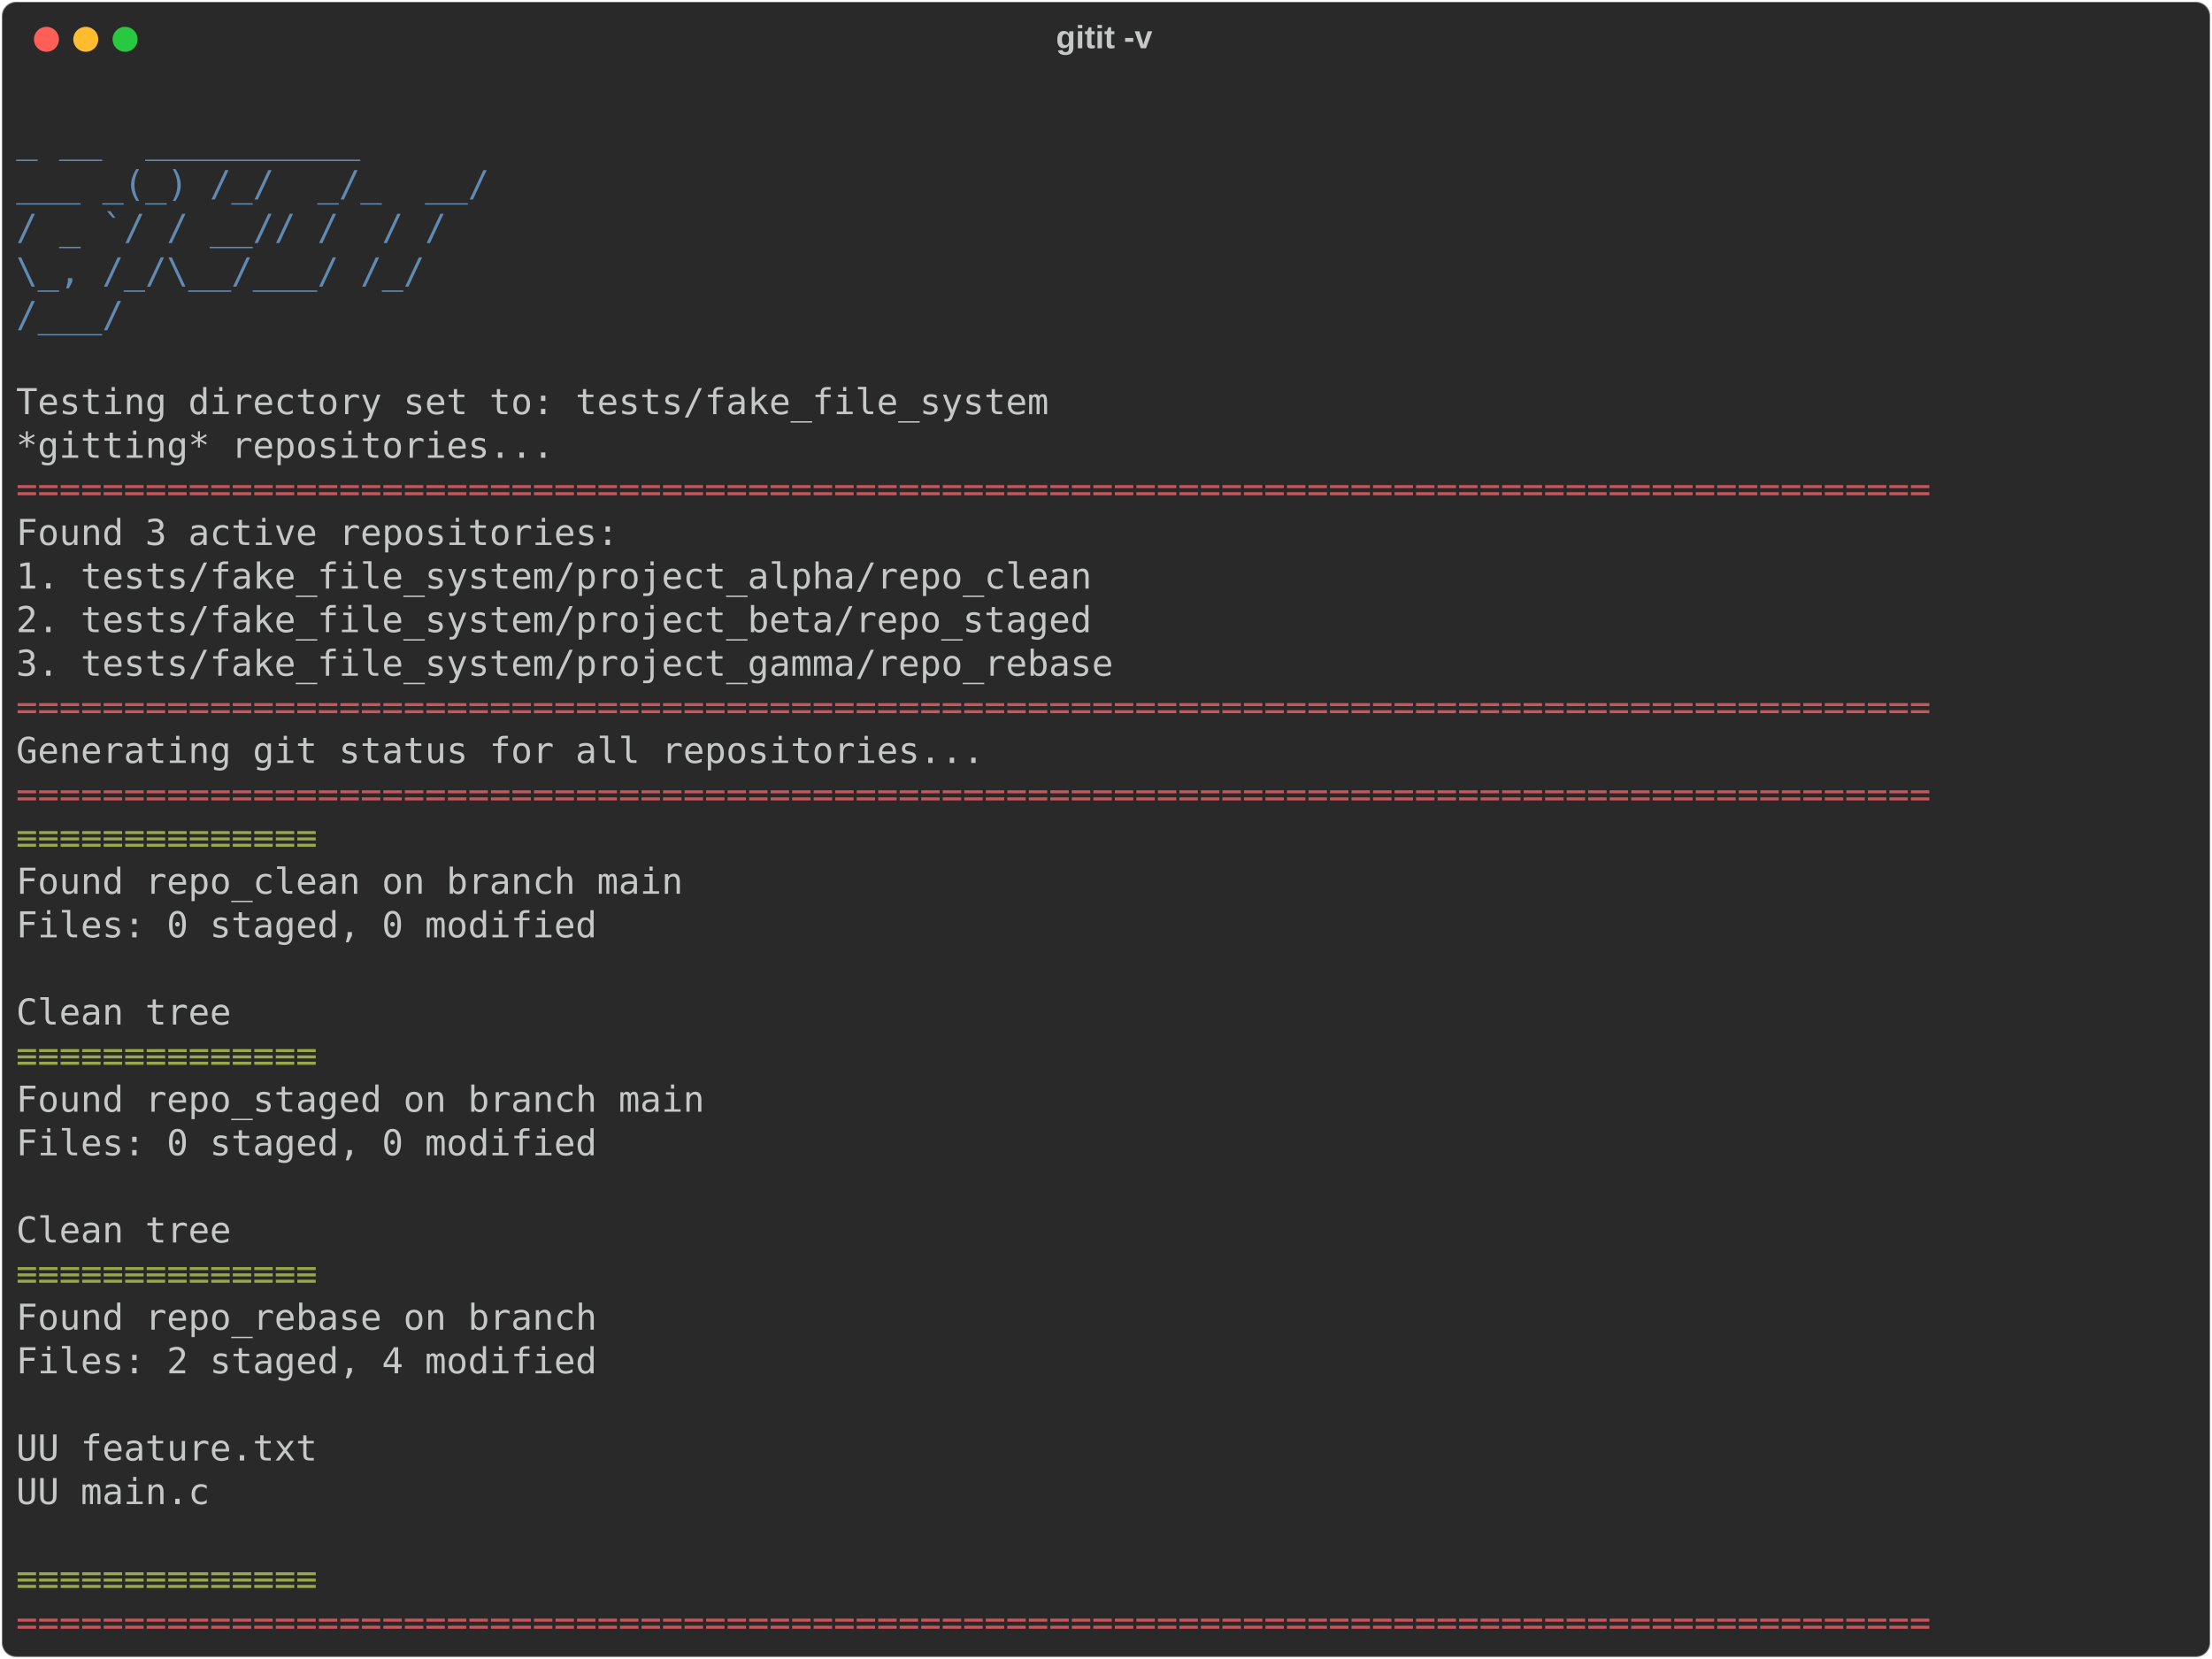
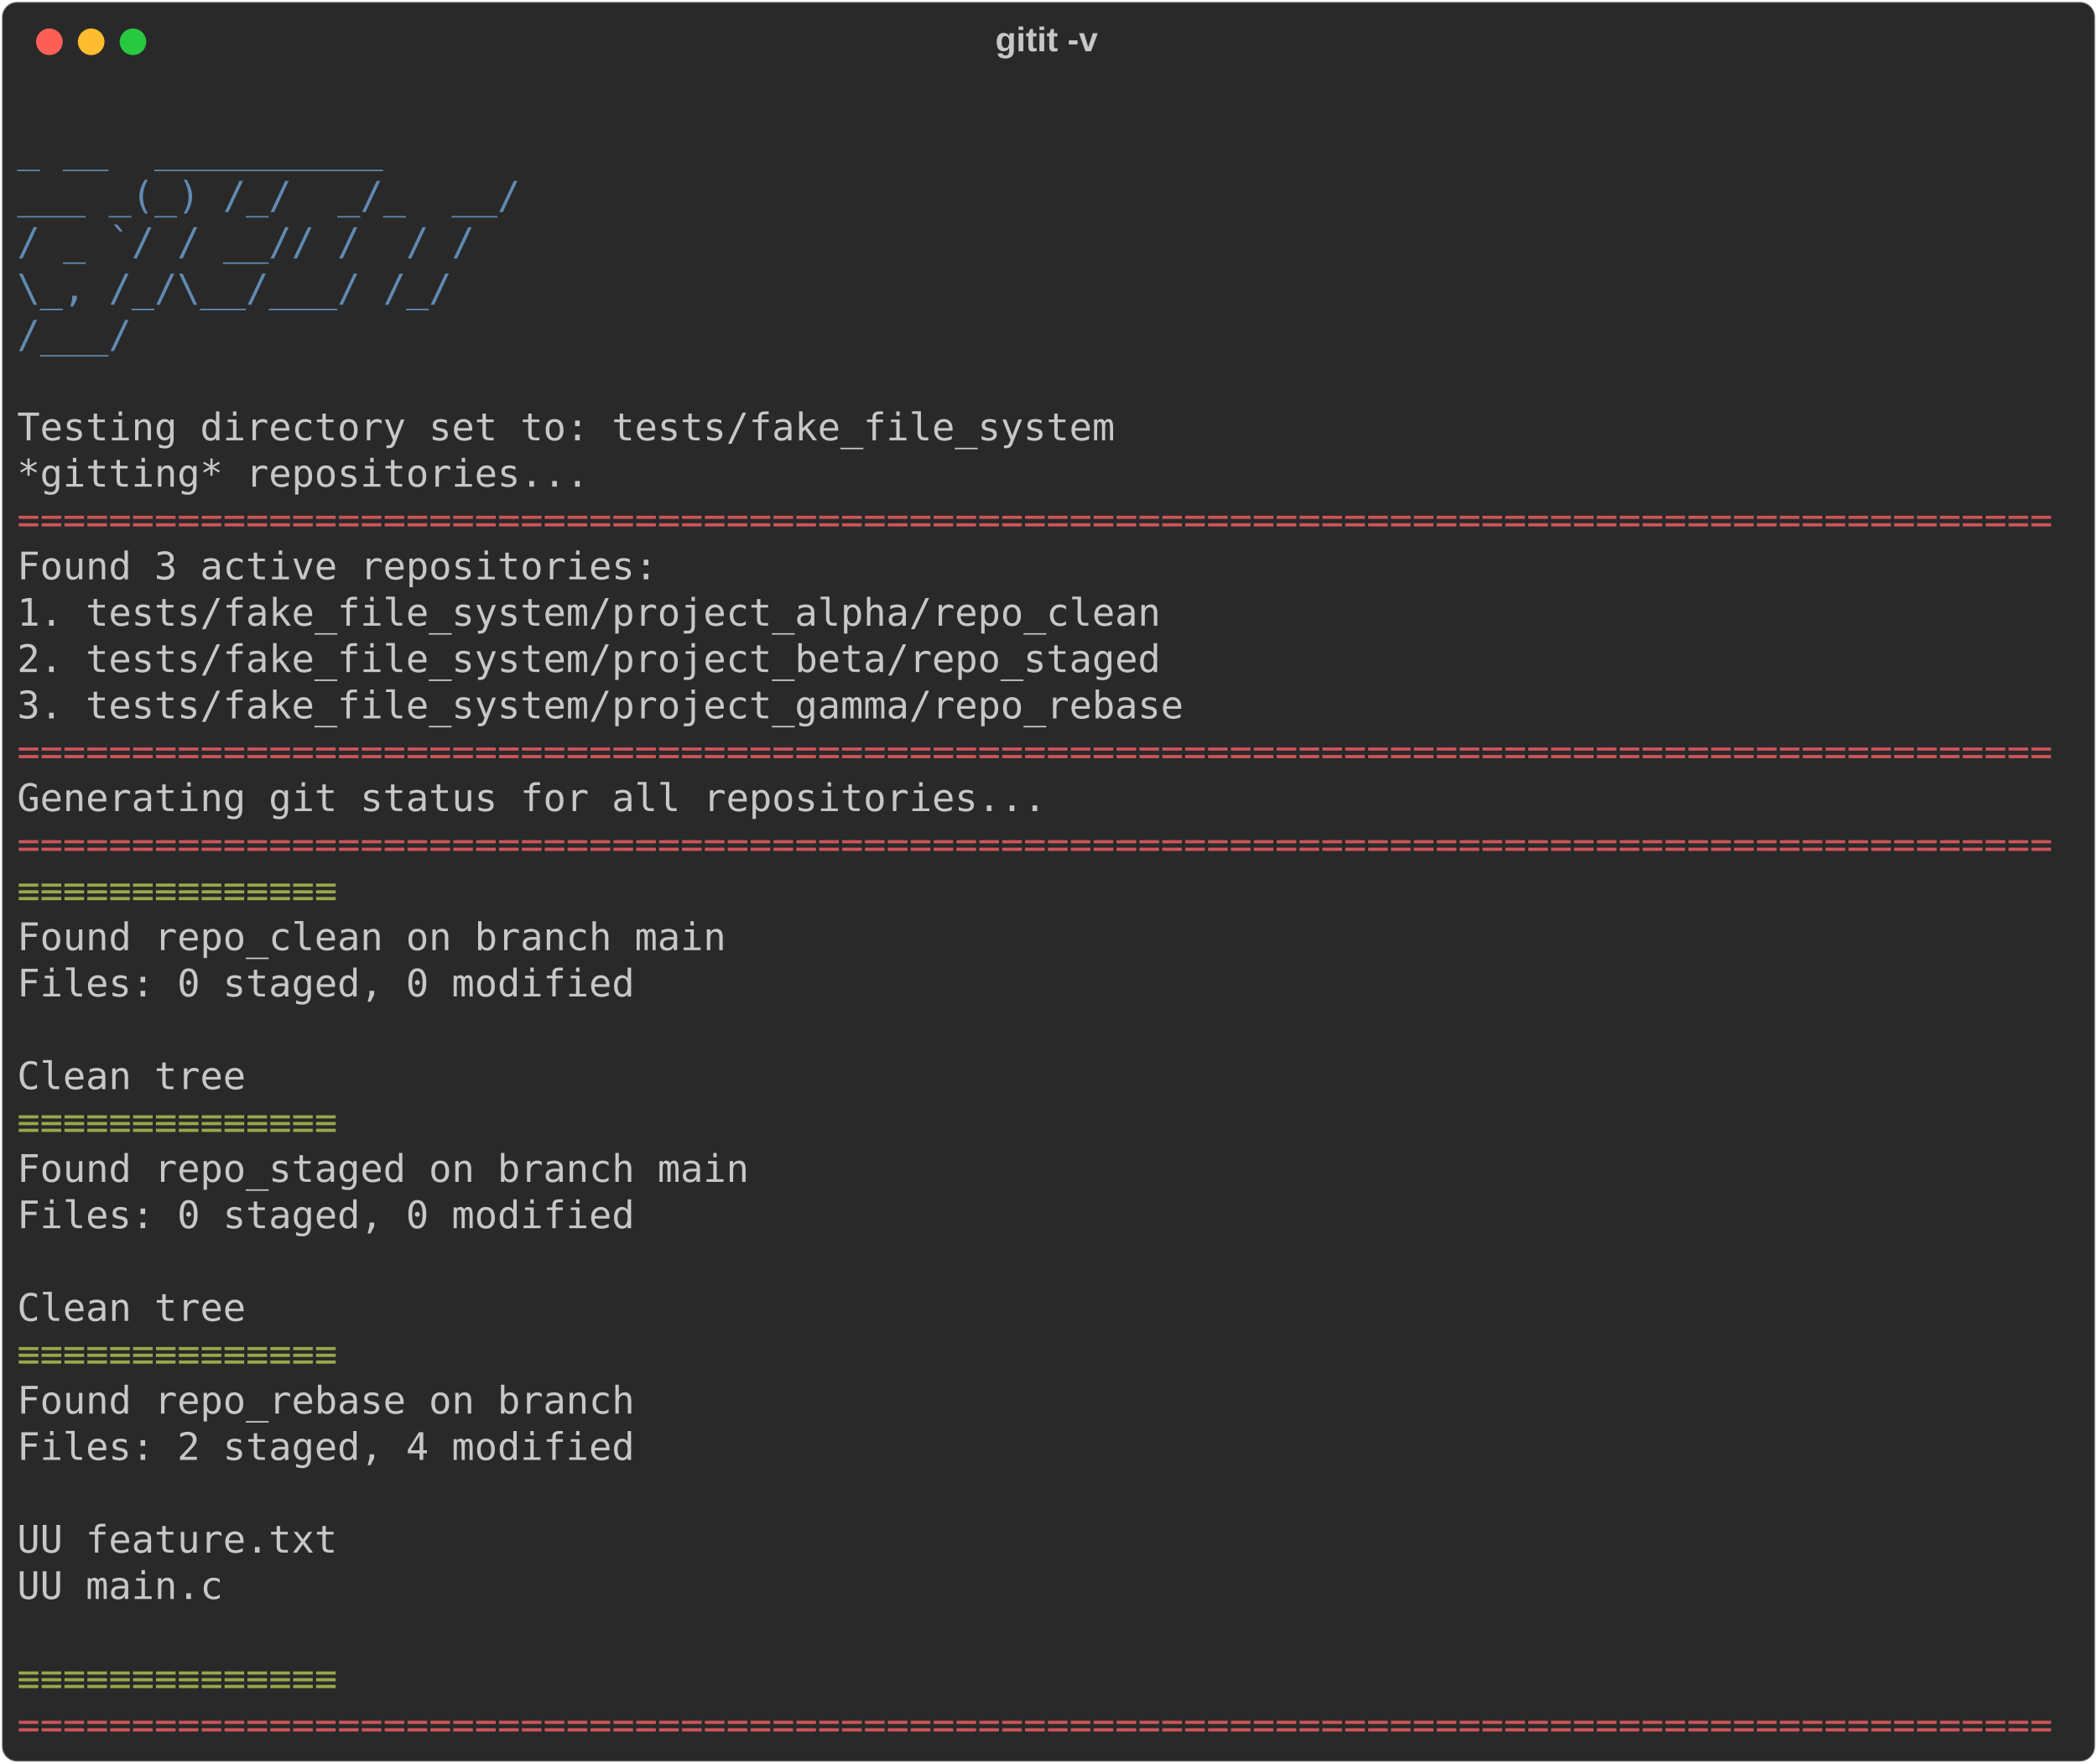
- <svg xmlns="http://www.w3.org/2000/svg" class="rich-terminal" viewBox="0 0 1238 928.4">
+ <svg xmlns="http://www.w3.org/2000/svg" class="rich-terminal" viewBox="0 0 1104 928.4">
  <style>

    @font-face {
        font-family: "Fira Code";
        src: local("FiraCode-Regular"),
                url("https://cdnjs.cloudflare.com/ajax/libs/firacode/6.2.0/woff2/FiraCode-Regular.woff2") format("woff2"),
                url("https://cdnjs.cloudflare.com/ajax/libs/firacode/6.2.0/woff/FiraCode-Regular.woff") format("woff");
        font-style: normal;
        font-weight: 400;
    }
    @font-face {
        font-family: "Fira Code";
        src: local("FiraCode-Bold"),
                url("https://cdnjs.cloudflare.com/ajax/libs/firacode/6.2.0/woff2/FiraCode-Bold.woff2") format("woff2"),
                url("https://cdnjs.cloudflare.com/ajax/libs/firacode/6.2.0/woff/FiraCode-Bold.woff") format("woff");
        font-style: bold;
        font-weight: 700;
    }

    .terminal-570741319-matrix {
        font-family: Fira Code, monospace;
        font-size: 20px;
        line-height: 24.4px;
        font-variant-east-asian: full-width;
    }

    .terminal-570741319-title {
        font-size: 18px;
        font-weight: bold;
        font-family: arial;
    }

    .terminal-570741319-r1 { fill: #c5c8c6 }
.terminal-570741319-r2 { fill: #608ab1 }
.terminal-570741319-r3 { fill: #cc555a }
.terminal-570741319-r4 { fill: #98a84b }
    </style>
  <defs>
    <clipPath id="terminal-570741319-clip-terminal">
-       <rect x="0" y="0" width="1219.0" height="877.4" />
+       <rect x="0" y="0" width="1084.8" height="877.4" />
    </clipPath>
    <clipPath id="terminal-570741319-line-0">
-       <rect x="0" y="1.5" width="1220" height="24.65" />
+       <rect x="0" y="1.5" width="1085.8" height="24.65" />
    </clipPath>
    <clipPath id="terminal-570741319-line-1">
-       <rect x="0" y="25.9" width="1220" height="24.65" />
+       <rect x="0" y="25.9" width="1085.8" height="24.65" />
    </clipPath>
    <clipPath id="terminal-570741319-line-2">
-       <rect x="0" y="50.3" width="1220" height="24.65" />
+       <rect x="0" y="50.3" width="1085.8" height="24.65" />
    </clipPath>
    <clipPath id="terminal-570741319-line-3">
-       <rect x="0" y="74.7" width="1220" height="24.65" />
+       <rect x="0" y="74.7" width="1085.8" height="24.65" />
    </clipPath>
    <clipPath id="terminal-570741319-line-4">
-       <rect x="0" y="99.1" width="1220" height="24.65" />
+       <rect x="0" y="99.1" width="1085.8" height="24.65" />
    </clipPath>
    <clipPath id="terminal-570741319-line-5">
-       <rect x="0" y="123.5" width="1220" height="24.65" />
+       <rect x="0" y="123.5" width="1085.8" height="24.65" />
    </clipPath>
    <clipPath id="terminal-570741319-line-6">
-       <rect x="0" y="147.9" width="1220" height="24.65" />
+       <rect x="0" y="147.9" width="1085.8" height="24.65" />
    </clipPath>
    <clipPath id="terminal-570741319-line-7">
-       <rect x="0" y="172.3" width="1220" height="24.65" />
+       <rect x="0" y="172.3" width="1085.8" height="24.65" />
    </clipPath>
    <clipPath id="terminal-570741319-line-8">
-       <rect x="0" y="196.7" width="1220" height="24.65" />
+       <rect x="0" y="196.7" width="1085.8" height="24.65" />
    </clipPath>
    <clipPath id="terminal-570741319-line-9">
-       <rect x="0" y="221.1" width="1220" height="24.65" />
+       <rect x="0" y="221.1" width="1085.8" height="24.65" />
    </clipPath>
    <clipPath id="terminal-570741319-line-10">
-       <rect x="0" y="245.5" width="1220" height="24.65" />
+       <rect x="0" y="245.5" width="1085.8" height="24.65" />
    </clipPath>
    <clipPath id="terminal-570741319-line-11">
-       <rect x="0" y="269.9" width="1220" height="24.65" />
+       <rect x="0" y="269.9" width="1085.8" height="24.65" />
    </clipPath>
    <clipPath id="terminal-570741319-line-12">
-       <rect x="0" y="294.3" width="1220" height="24.65" />
+       <rect x="0" y="294.3" width="1085.8" height="24.65" />
    </clipPath>
    <clipPath id="terminal-570741319-line-13">
-       <rect x="0" y="318.7" width="1220" height="24.65" />
+       <rect x="0" y="318.7" width="1085.8" height="24.65" />
    </clipPath>
    <clipPath id="terminal-570741319-line-14">
-       <rect x="0" y="343.1" width="1220" height="24.65" />
+       <rect x="0" y="343.1" width="1085.8" height="24.65" />
    </clipPath>
    <clipPath id="terminal-570741319-line-15">
-       <rect x="0" y="367.5" width="1220" height="24.65" />
+       <rect x="0" y="367.5" width="1085.8" height="24.65" />
    </clipPath>
    <clipPath id="terminal-570741319-line-16">
-       <rect x="0" y="391.9" width="1220" height="24.65" />
+       <rect x="0" y="391.9" width="1085.8" height="24.65" />
    </clipPath>
    <clipPath id="terminal-570741319-line-17">
-       <rect x="0" y="416.3" width="1220" height="24.65" />
+       <rect x="0" y="416.3" width="1085.8" height="24.65" />
    </clipPath>
    <clipPath id="terminal-570741319-line-18">
-       <rect x="0" y="440.7" width="1220" height="24.65" />
+       <rect x="0" y="440.7" width="1085.8" height="24.65" />
    </clipPath>
    <clipPath id="terminal-570741319-line-19">
-       <rect x="0" y="465.1" width="1220" height="24.65" />
+       <rect x="0" y="465.1" width="1085.8" height="24.65" />
    </clipPath>
    <clipPath id="terminal-570741319-line-20">
-       <rect x="0" y="489.5" width="1220" height="24.65" />
+       <rect x="0" y="489.5" width="1085.8" height="24.65" />
    </clipPath>
    <clipPath id="terminal-570741319-line-21">
-       <rect x="0" y="513.9" width="1220" height="24.65" />
+       <rect x="0" y="513.9" width="1085.8" height="24.65" />
    </clipPath>
    <clipPath id="terminal-570741319-line-22">
-       <rect x="0" y="538.3" width="1220" height="24.65" />
+       <rect x="0" y="538.3" width="1085.8" height="24.65" />
    </clipPath>
    <clipPath id="terminal-570741319-line-23">
-       <rect x="0" y="562.7" width="1220" height="24.65" />
+       <rect x="0" y="562.7" width="1085.8" height="24.65" />
    </clipPath>
    <clipPath id="terminal-570741319-line-24">
-       <rect x="0" y="587.1" width="1220" height="24.65" />
+       <rect x="0" y="587.1" width="1085.8" height="24.65" />
    </clipPath>
    <clipPath id="terminal-570741319-line-25">
-       <rect x="0" y="611.5" width="1220" height="24.65" />
+       <rect x="0" y="611.5" width="1085.8" height="24.65" />
    </clipPath>
    <clipPath id="terminal-570741319-line-26">
-       <rect x="0" y="635.9" width="1220" height="24.65" />
+       <rect x="0" y="635.9" width="1085.8" height="24.65" />
    </clipPath>
    <clipPath id="terminal-570741319-line-27">
-       <rect x="0" y="660.3" width="1220" height="24.65" />
+       <rect x="0" y="660.3" width="1085.8" height="24.65" />
    </clipPath>
    <clipPath id="terminal-570741319-line-28">
-       <rect x="0" y="684.7" width="1220" height="24.65" />
+       <rect x="0" y="684.7" width="1085.8" height="24.65" />
    </clipPath>
    <clipPath id="terminal-570741319-line-29">
-       <rect x="0" y="709.1" width="1220" height="24.65" />
+       <rect x="0" y="709.1" width="1085.8" height="24.65" />
    </clipPath>
    <clipPath id="terminal-570741319-line-30">
-       <rect x="0" y="733.5" width="1220" height="24.65" />
+       <rect x="0" y="733.5" width="1085.8" height="24.65" />
    </clipPath>
    <clipPath id="terminal-570741319-line-31">
-       <rect x="0" y="757.9" width="1220" height="24.65" />
+       <rect x="0" y="757.9" width="1085.8" height="24.65" />
    </clipPath>
    <clipPath id="terminal-570741319-line-32">
-       <rect x="0" y="782.3" width="1220" height="24.65" />
+       <rect x="0" y="782.3" width="1085.8" height="24.65" />
    </clipPath>
    <clipPath id="terminal-570741319-line-33">
-       <rect x="0" y="806.7" width="1220" height="24.65" />
+       <rect x="0" y="806.7" width="1085.8" height="24.65" />
    </clipPath>
    <clipPath id="terminal-570741319-line-34">
-       <rect x="0" y="831.1" width="1220" height="24.65" />
+       <rect x="0" y="831.1" width="1085.8" height="24.65" />
    </clipPath>
  </defs>
-   <rect fill="#292929" stroke="rgba(255,255,255,0.35)" stroke-width="1" x="1" y="1" width="1236" height="926.4" rx="8" />
-   <text class="terminal-570741319-title" fill="#c5c8c6" text-anchor="middle" x="618" y="27">gitit -v</text>
+   <rect fill="#292929" stroke="rgba(255,255,255,0.35)" stroke-width="1" x="1" y="1" width="1102" height="926.4" rx="8" />
+   <text class="terminal-570741319-title" fill="#c5c8c6" text-anchor="middle" x="551" y="27">gitit -v</text>
  <g transform="translate(26,22)">
    <circle cx="0" cy="0" r="7" fill="#ff5f57" />
    <circle cx="22" cy="0" r="7" fill="#febc2e" />
    <circle cx="44" cy="0" r="7" fill="#28c840" />
  </g>
  <g transform="translate(9, 41)" clip-path="url(#terminal-570741319-clip-terminal)">
    <g class="terminal-570741319-matrix">
-       <text class="terminal-570741319-r1" x="1220" y="20" textLength="12.2" clip-path="url(#terminal-570741319-line-0)">
+       <text class="terminal-570741319-r1" x="1085.8" y="20" textLength="12.2" clip-path="url(#terminal-570741319-line-0)">
</text>
      <text class="terminal-570741319-r2" x="0" y="44.4" textLength="292.8" clip-path="url(#terminal-570741319-line-1)">        _ __  __________</text>
-       <text class="terminal-570741319-r1" x="1220" y="44.4" textLength="12.2" clip-path="url(#terminal-570741319-line-1)">
+       <text class="terminal-570741319-r1" x="1085.8" y="44.4" textLength="12.2" clip-path="url(#terminal-570741319-line-1)">
</text>
      <text class="terminal-570741319-r2" x="0" y="68.8" textLength="292.8" clip-path="url(#terminal-570741319-line-2)">  ___ _(_) /_/  _/_  __/</text>
-       <text class="terminal-570741319-r1" x="1220" y="68.8" textLength="12.2" clip-path="url(#terminal-570741319-line-2)">
+       <text class="terminal-570741319-r1" x="1085.8" y="68.8" textLength="12.2" clip-path="url(#terminal-570741319-line-2)">
</text>
      <text class="terminal-570741319-r2" x="0" y="93.2" textLength="256.2" clip-path="url(#terminal-570741319-line-3)"> / _ `/ / __// /  / /</text>
-       <text class="terminal-570741319-r1" x="1220" y="93.2" textLength="12.2" clip-path="url(#terminal-570741319-line-3)">
+       <text class="terminal-570741319-r1" x="1085.8" y="93.2" textLength="12.2" clip-path="url(#terminal-570741319-line-3)">
</text>
      <text class="terminal-570741319-r2" x="0" y="117.6" textLength="244" clip-path="url(#terminal-570741319-line-4)"> \_, /_/\__/___/ /_/</text>
-       <text class="terminal-570741319-r1" x="1220" y="117.6" textLength="12.2" clip-path="url(#terminal-570741319-line-4)">
+       <text class="terminal-570741319-r1" x="1085.8" y="117.6" textLength="12.2" clip-path="url(#terminal-570741319-line-4)">
</text>
      <text class="terminal-570741319-r2" x="0" y="142" textLength="61" clip-path="url(#terminal-570741319-line-5)">/___/</text>
-       <text class="terminal-570741319-r1" x="1220" y="142" textLength="12.2" clip-path="url(#terminal-570741319-line-5)">
- </text>
-       <text class="terminal-570741319-r1" x="1220" y="166.4" textLength="12.2" clip-path="url(#terminal-570741319-line-6)">
+       <text class="terminal-570741319-r1" x="1085.8" y="142" textLength="12.2" clip-path="url(#terminal-570741319-line-5)">
+ </text>
+       <text class="terminal-570741319-r1" x="1085.8" y="166.4" textLength="12.2" clip-path="url(#terminal-570741319-line-6)">
</text>
      <text class="terminal-570741319-r1" x="0" y="190.8" textLength="585.6" clip-path="url(#terminal-570741319-line-7)">Testing directory set to: tests/fake_file_system</text>
-       <text class="terminal-570741319-r1" x="1220" y="190.8" textLength="12.2" clip-path="url(#terminal-570741319-line-7)">
+       <text class="terminal-570741319-r1" x="1085.8" y="190.8" textLength="12.2" clip-path="url(#terminal-570741319-line-7)">
</text>
      <text class="terminal-570741319-r1" x="0" y="215.2" textLength="671" clip-path="url(#terminal-570741319-line-8)">                              *gitting* repositories...</text>
-       <text class="terminal-570741319-r1" x="1220" y="215.2" textLength="12.2" clip-path="url(#terminal-570741319-line-8)">
+       <text class="terminal-570741319-r1" x="1085.8" y="215.2" textLength="12.2" clip-path="url(#terminal-570741319-line-8)">
</text>
      <text class="terminal-570741319-r3" x="0" y="239.6" textLength="1085.8" clip-path="url(#terminal-570741319-line-9)">=========================================================================================</text>
-       <text class="terminal-570741319-r1" x="1220" y="239.6" textLength="12.2" clip-path="url(#terminal-570741319-line-9)">
+       <text class="terminal-570741319-r1" x="1085.8" y="239.6" textLength="12.2" clip-path="url(#terminal-570741319-line-9)">
</text>
      <text class="terminal-570741319-r1" x="0" y="264" textLength="341.6" clip-path="url(#terminal-570741319-line-10)">Found 3 active repositories:</text>
-       <text class="terminal-570741319-r1" x="1220" y="264" textLength="12.2" clip-path="url(#terminal-570741319-line-10)">
+       <text class="terminal-570741319-r1" x="1085.8" y="264" textLength="12.2" clip-path="url(#terminal-570741319-line-10)">
</text>
      <text class="terminal-570741319-r1" x="0" y="288.4" textLength="622.2" clip-path="url(#terminal-570741319-line-11)"> 1. tests/fake_file_system/project_alpha/repo_clean</text>
-       <text class="terminal-570741319-r1" x="1220" y="288.4" textLength="12.2" clip-path="url(#terminal-570741319-line-11)">
+       <text class="terminal-570741319-r1" x="1085.8" y="288.4" textLength="12.2" clip-path="url(#terminal-570741319-line-11)">
</text>
      <text class="terminal-570741319-r1" x="0" y="312.8" textLength="622.2" clip-path="url(#terminal-570741319-line-12)"> 2. tests/fake_file_system/project_beta/repo_staged</text>
-       <text class="terminal-570741319-r1" x="1220" y="312.8" textLength="12.2" clip-path="url(#terminal-570741319-line-12)">
+       <text class="terminal-570741319-r1" x="1085.8" y="312.8" textLength="12.2" clip-path="url(#terminal-570741319-line-12)">
</text>
      <text class="terminal-570741319-r1" x="0" y="337.2" textLength="634.4" clip-path="url(#terminal-570741319-line-13)"> 3. tests/fake_file_system/project_gamma/repo_rebase</text>
-       <text class="terminal-570741319-r1" x="1220" y="337.2" textLength="12.2" clip-path="url(#terminal-570741319-line-13)">
+       <text class="terminal-570741319-r1" x="1085.8" y="337.2" textLength="12.2" clip-path="url(#terminal-570741319-line-13)">
</text>
      <text class="terminal-570741319-r3" x="0" y="361.6" textLength="1085.8" clip-path="url(#terminal-570741319-line-14)">=========================================================================================</text>
-       <text class="terminal-570741319-r1" x="1220" y="361.6" textLength="12.2" clip-path="url(#terminal-570741319-line-14)">
+       <text class="terminal-570741319-r1" x="1085.8" y="361.6" textLength="12.2" clip-path="url(#terminal-570741319-line-14)">
</text>
      <text class="terminal-570741319-r1" x="0" y="386" textLength="707.6" clip-path="url(#terminal-570741319-line-15)">             Generating git status for all repositories...</text>
-       <text class="terminal-570741319-r1" x="1220" y="386" textLength="12.2" clip-path="url(#terminal-570741319-line-15)">
+       <text class="terminal-570741319-r1" x="1085.8" y="386" textLength="12.2" clip-path="url(#terminal-570741319-line-15)">
</text>
      <text class="terminal-570741319-r3" x="0" y="410.4" textLength="1085.8" clip-path="url(#terminal-570741319-line-16)">=========================================================================================</text>
-       <text class="terminal-570741319-r1" x="1220" y="410.4" textLength="12.2" clip-path="url(#terminal-570741319-line-16)">
+       <text class="terminal-570741319-r1" x="1085.8" y="410.4" textLength="12.2" clip-path="url(#terminal-570741319-line-16)">
</text>
      <text class="terminal-570741319-r4" x="0" y="434.8" textLength="170.8" clip-path="url(#terminal-570741319-line-17)">≡≡≡≡≡≡≡≡≡≡≡≡≡≡</text>
-       <text class="terminal-570741319-r1" x="1220" y="434.8" textLength="12.2" clip-path="url(#terminal-570741319-line-17)">
+       <text class="terminal-570741319-r1" x="1085.8" y="434.8" textLength="12.2" clip-path="url(#terminal-570741319-line-17)">
</text>
      <text class="terminal-570741319-r1" x="0" y="459.2" textLength="378.2" clip-path="url(#terminal-570741319-line-18)">Found repo_clean on branch main</text>
-       <text class="terminal-570741319-r1" x="1220" y="459.2" textLength="12.2" clip-path="url(#terminal-570741319-line-18)">
+       <text class="terminal-570741319-r1" x="1085.8" y="459.2" textLength="12.2" clip-path="url(#terminal-570741319-line-18)">
</text>
      <text class="terminal-570741319-r1" x="0" y="483.6" textLength="329.4" clip-path="url(#terminal-570741319-line-19)">Files: 0 staged, 0 modified</text>
-       <text class="terminal-570741319-r1" x="1220" y="483.6" textLength="12.2" clip-path="url(#terminal-570741319-line-19)">
- </text>
-       <text class="terminal-570741319-r1" x="1220" y="508" textLength="12.2" clip-path="url(#terminal-570741319-line-20)">
+       <text class="terminal-570741319-r1" x="1085.8" y="483.6" textLength="12.2" clip-path="url(#terminal-570741319-line-19)">
+ </text>
+       <text class="terminal-570741319-r1" x="1085.8" y="508" textLength="12.2" clip-path="url(#terminal-570741319-line-20)">
</text>
      <text class="terminal-570741319-r1" x="0" y="532.4" textLength="122" clip-path="url(#terminal-570741319-line-21)">Clean tree</text>
-       <text class="terminal-570741319-r1" x="1220" y="532.4" textLength="12.2" clip-path="url(#terminal-570741319-line-21)">
+       <text class="terminal-570741319-r1" x="1085.8" y="532.4" textLength="12.2" clip-path="url(#terminal-570741319-line-21)">
</text>
      <text class="terminal-570741319-r4" x="0" y="556.8" textLength="170.8" clip-path="url(#terminal-570741319-line-22)">≡≡≡≡≡≡≡≡≡≡≡≡≡≡</text>
-       <text class="terminal-570741319-r1" x="1220" y="556.8" textLength="12.2" clip-path="url(#terminal-570741319-line-22)">
+       <text class="terminal-570741319-r1" x="1085.8" y="556.8" textLength="12.2" clip-path="url(#terminal-570741319-line-22)">
</text>
      <text class="terminal-570741319-r1" x="0" y="581.2" textLength="390.4" clip-path="url(#terminal-570741319-line-23)">Found repo_staged on branch main</text>
-       <text class="terminal-570741319-r1" x="1220" y="581.2" textLength="12.2" clip-path="url(#terminal-570741319-line-23)">
+       <text class="terminal-570741319-r1" x="1085.8" y="581.2" textLength="12.2" clip-path="url(#terminal-570741319-line-23)">
</text>
      <text class="terminal-570741319-r1" x="0" y="605.6" textLength="329.4" clip-path="url(#terminal-570741319-line-24)">Files: 0 staged, 0 modified</text>
-       <text class="terminal-570741319-r1" x="1220" y="605.6" textLength="12.2" clip-path="url(#terminal-570741319-line-24)">
- </text>
-       <text class="terminal-570741319-r1" x="1220" y="630" textLength="12.2" clip-path="url(#terminal-570741319-line-25)">
+       <text class="terminal-570741319-r1" x="1085.8" y="605.6" textLength="12.2" clip-path="url(#terminal-570741319-line-24)">
+ </text>
+       <text class="terminal-570741319-r1" x="1085.8" y="630" textLength="12.2" clip-path="url(#terminal-570741319-line-25)">
</text>
      <text class="terminal-570741319-r1" x="0" y="654.4" textLength="122" clip-path="url(#terminal-570741319-line-26)">Clean tree</text>
-       <text class="terminal-570741319-r1" x="1220" y="654.4" textLength="12.2" clip-path="url(#terminal-570741319-line-26)">
+       <text class="terminal-570741319-r1" x="1085.8" y="654.4" textLength="12.2" clip-path="url(#terminal-570741319-line-26)">
</text>
      <text class="terminal-570741319-r4" x="0" y="678.8" textLength="170.8" clip-path="url(#terminal-570741319-line-27)">≡≡≡≡≡≡≡≡≡≡≡≡≡≡</text>
-       <text class="terminal-570741319-r1" x="1220" y="678.8" textLength="12.2" clip-path="url(#terminal-570741319-line-27)">
+       <text class="terminal-570741319-r1" x="1085.8" y="678.8" textLength="12.2" clip-path="url(#terminal-570741319-line-27)">
</text>
      <text class="terminal-570741319-r1" x="0" y="703.2" textLength="341.6" clip-path="url(#terminal-570741319-line-28)">Found repo_rebase on branch </text>
-       <text class="terminal-570741319-r1" x="1220" y="703.2" textLength="12.2" clip-path="url(#terminal-570741319-line-28)">
+       <text class="terminal-570741319-r1" x="1085.8" y="703.2" textLength="12.2" clip-path="url(#terminal-570741319-line-28)">
</text>
      <text class="terminal-570741319-r1" x="0" y="727.6" textLength="329.4" clip-path="url(#terminal-570741319-line-29)">Files: 2 staged, 4 modified</text>
-       <text class="terminal-570741319-r1" x="1220" y="727.6" textLength="12.2" clip-path="url(#terminal-570741319-line-29)">
- </text>
-       <text class="terminal-570741319-r1" x="1220" y="752" textLength="12.2" clip-path="url(#terminal-570741319-line-30)">
+       <text class="terminal-570741319-r1" x="1085.8" y="727.6" textLength="12.2" clip-path="url(#terminal-570741319-line-29)">
+ </text>
+       <text class="terminal-570741319-r1" x="1085.8" y="752" textLength="12.2" clip-path="url(#terminal-570741319-line-30)">
</text>
      <text class="terminal-570741319-r1" x="0" y="776.4" textLength="170.8" clip-path="url(#terminal-570741319-line-31)">UU feature.txt</text>
-       <text class="terminal-570741319-r1" x="1220" y="776.4" textLength="12.2" clip-path="url(#terminal-570741319-line-31)">
+       <text class="terminal-570741319-r1" x="1085.8" y="776.4" textLength="12.2" clip-path="url(#terminal-570741319-line-31)">
</text>
      <text class="terminal-570741319-r1" x="0" y="800.8" textLength="109.8" clip-path="url(#terminal-570741319-line-32)">UU main.c</text>
-       <text class="terminal-570741319-r1" x="1220" y="800.8" textLength="12.2" clip-path="url(#terminal-570741319-line-32)">
- </text>
-       <text class="terminal-570741319-r1" x="1220" y="825.2" textLength="12.2" clip-path="url(#terminal-570741319-line-33)">
+       <text class="terminal-570741319-r1" x="1085.8" y="800.8" textLength="12.2" clip-path="url(#terminal-570741319-line-32)">
+ </text>
+       <text class="terminal-570741319-r1" x="1085.8" y="825.2" textLength="12.2" clip-path="url(#terminal-570741319-line-33)">
</text>
      <text class="terminal-570741319-r4" x="0" y="849.6" textLength="170.8" clip-path="url(#terminal-570741319-line-34)">≡≡≡≡≡≡≡≡≡≡≡≡≡≡</text>
-       <text class="terminal-570741319-r1" x="1220" y="849.6" textLength="12.2" clip-path="url(#terminal-570741319-line-34)">
+       <text class="terminal-570741319-r1" x="1085.8" y="849.6" textLength="12.2" clip-path="url(#terminal-570741319-line-34)">
</text>
      <text class="terminal-570741319-r3" x="0" y="874" textLength="1085.8" clip-path="url(#terminal-570741319-line-35)">=========================================================================================</text>
    </g>
  </g>
</svg>
